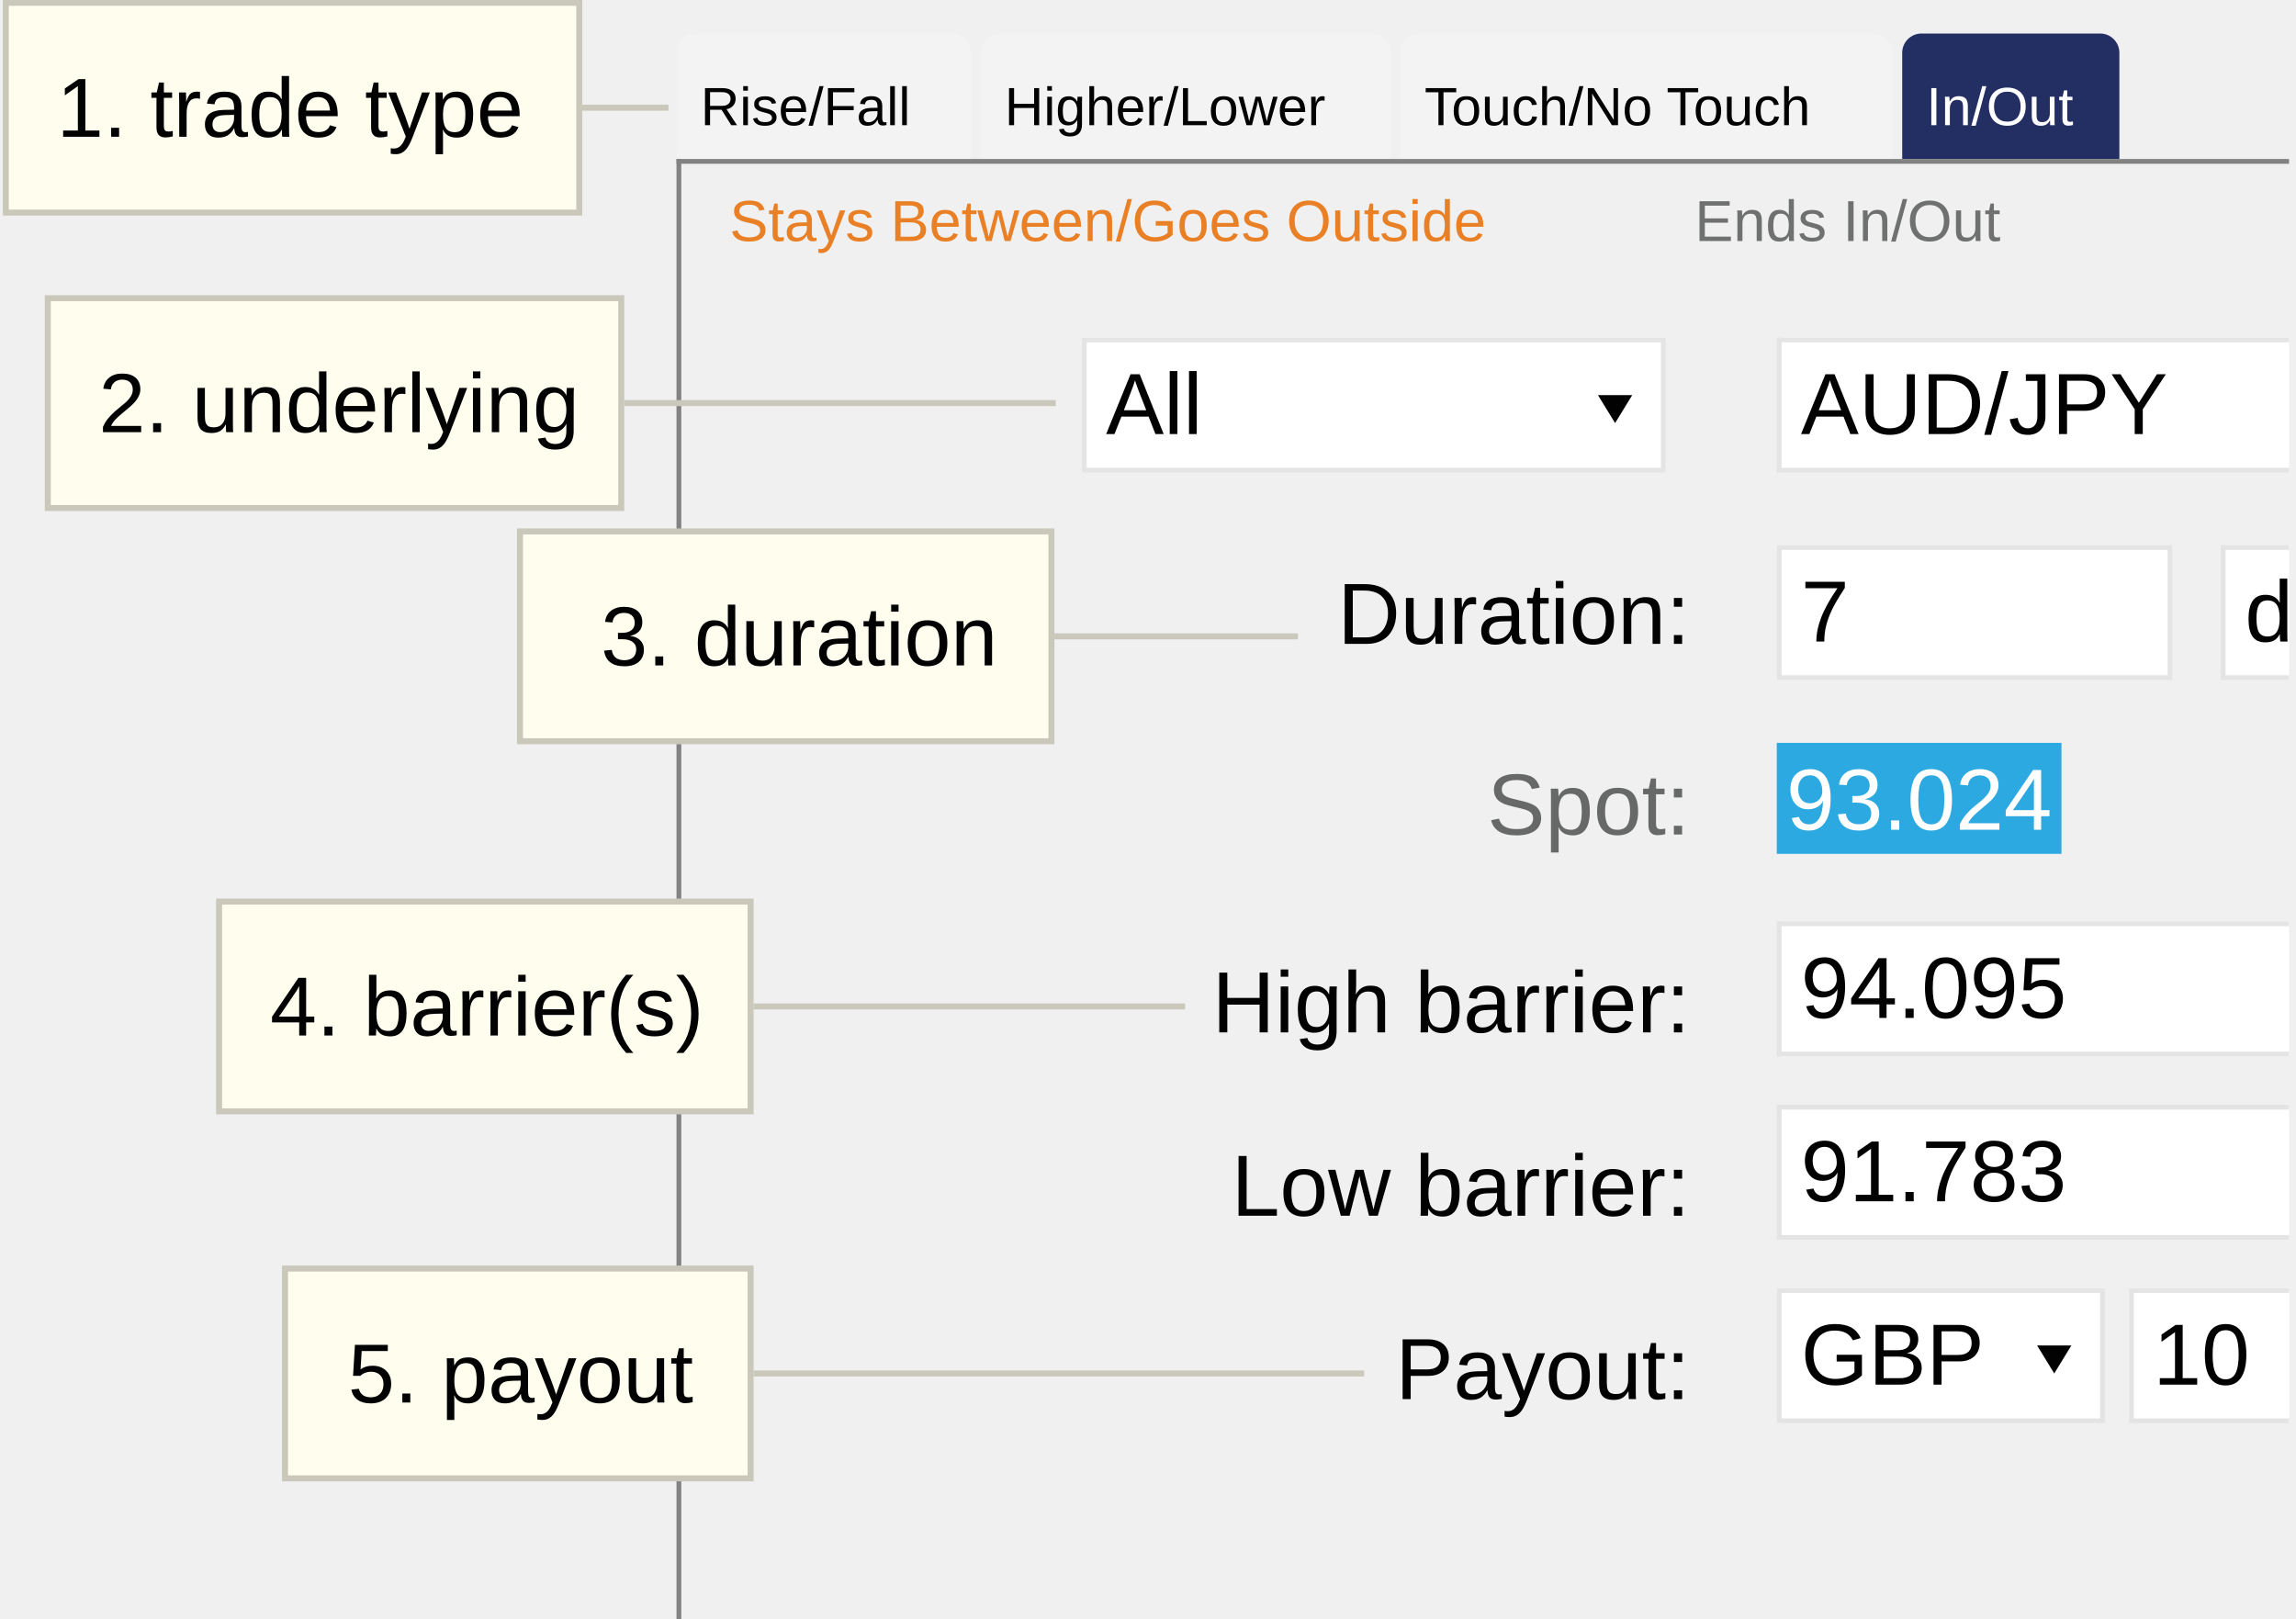
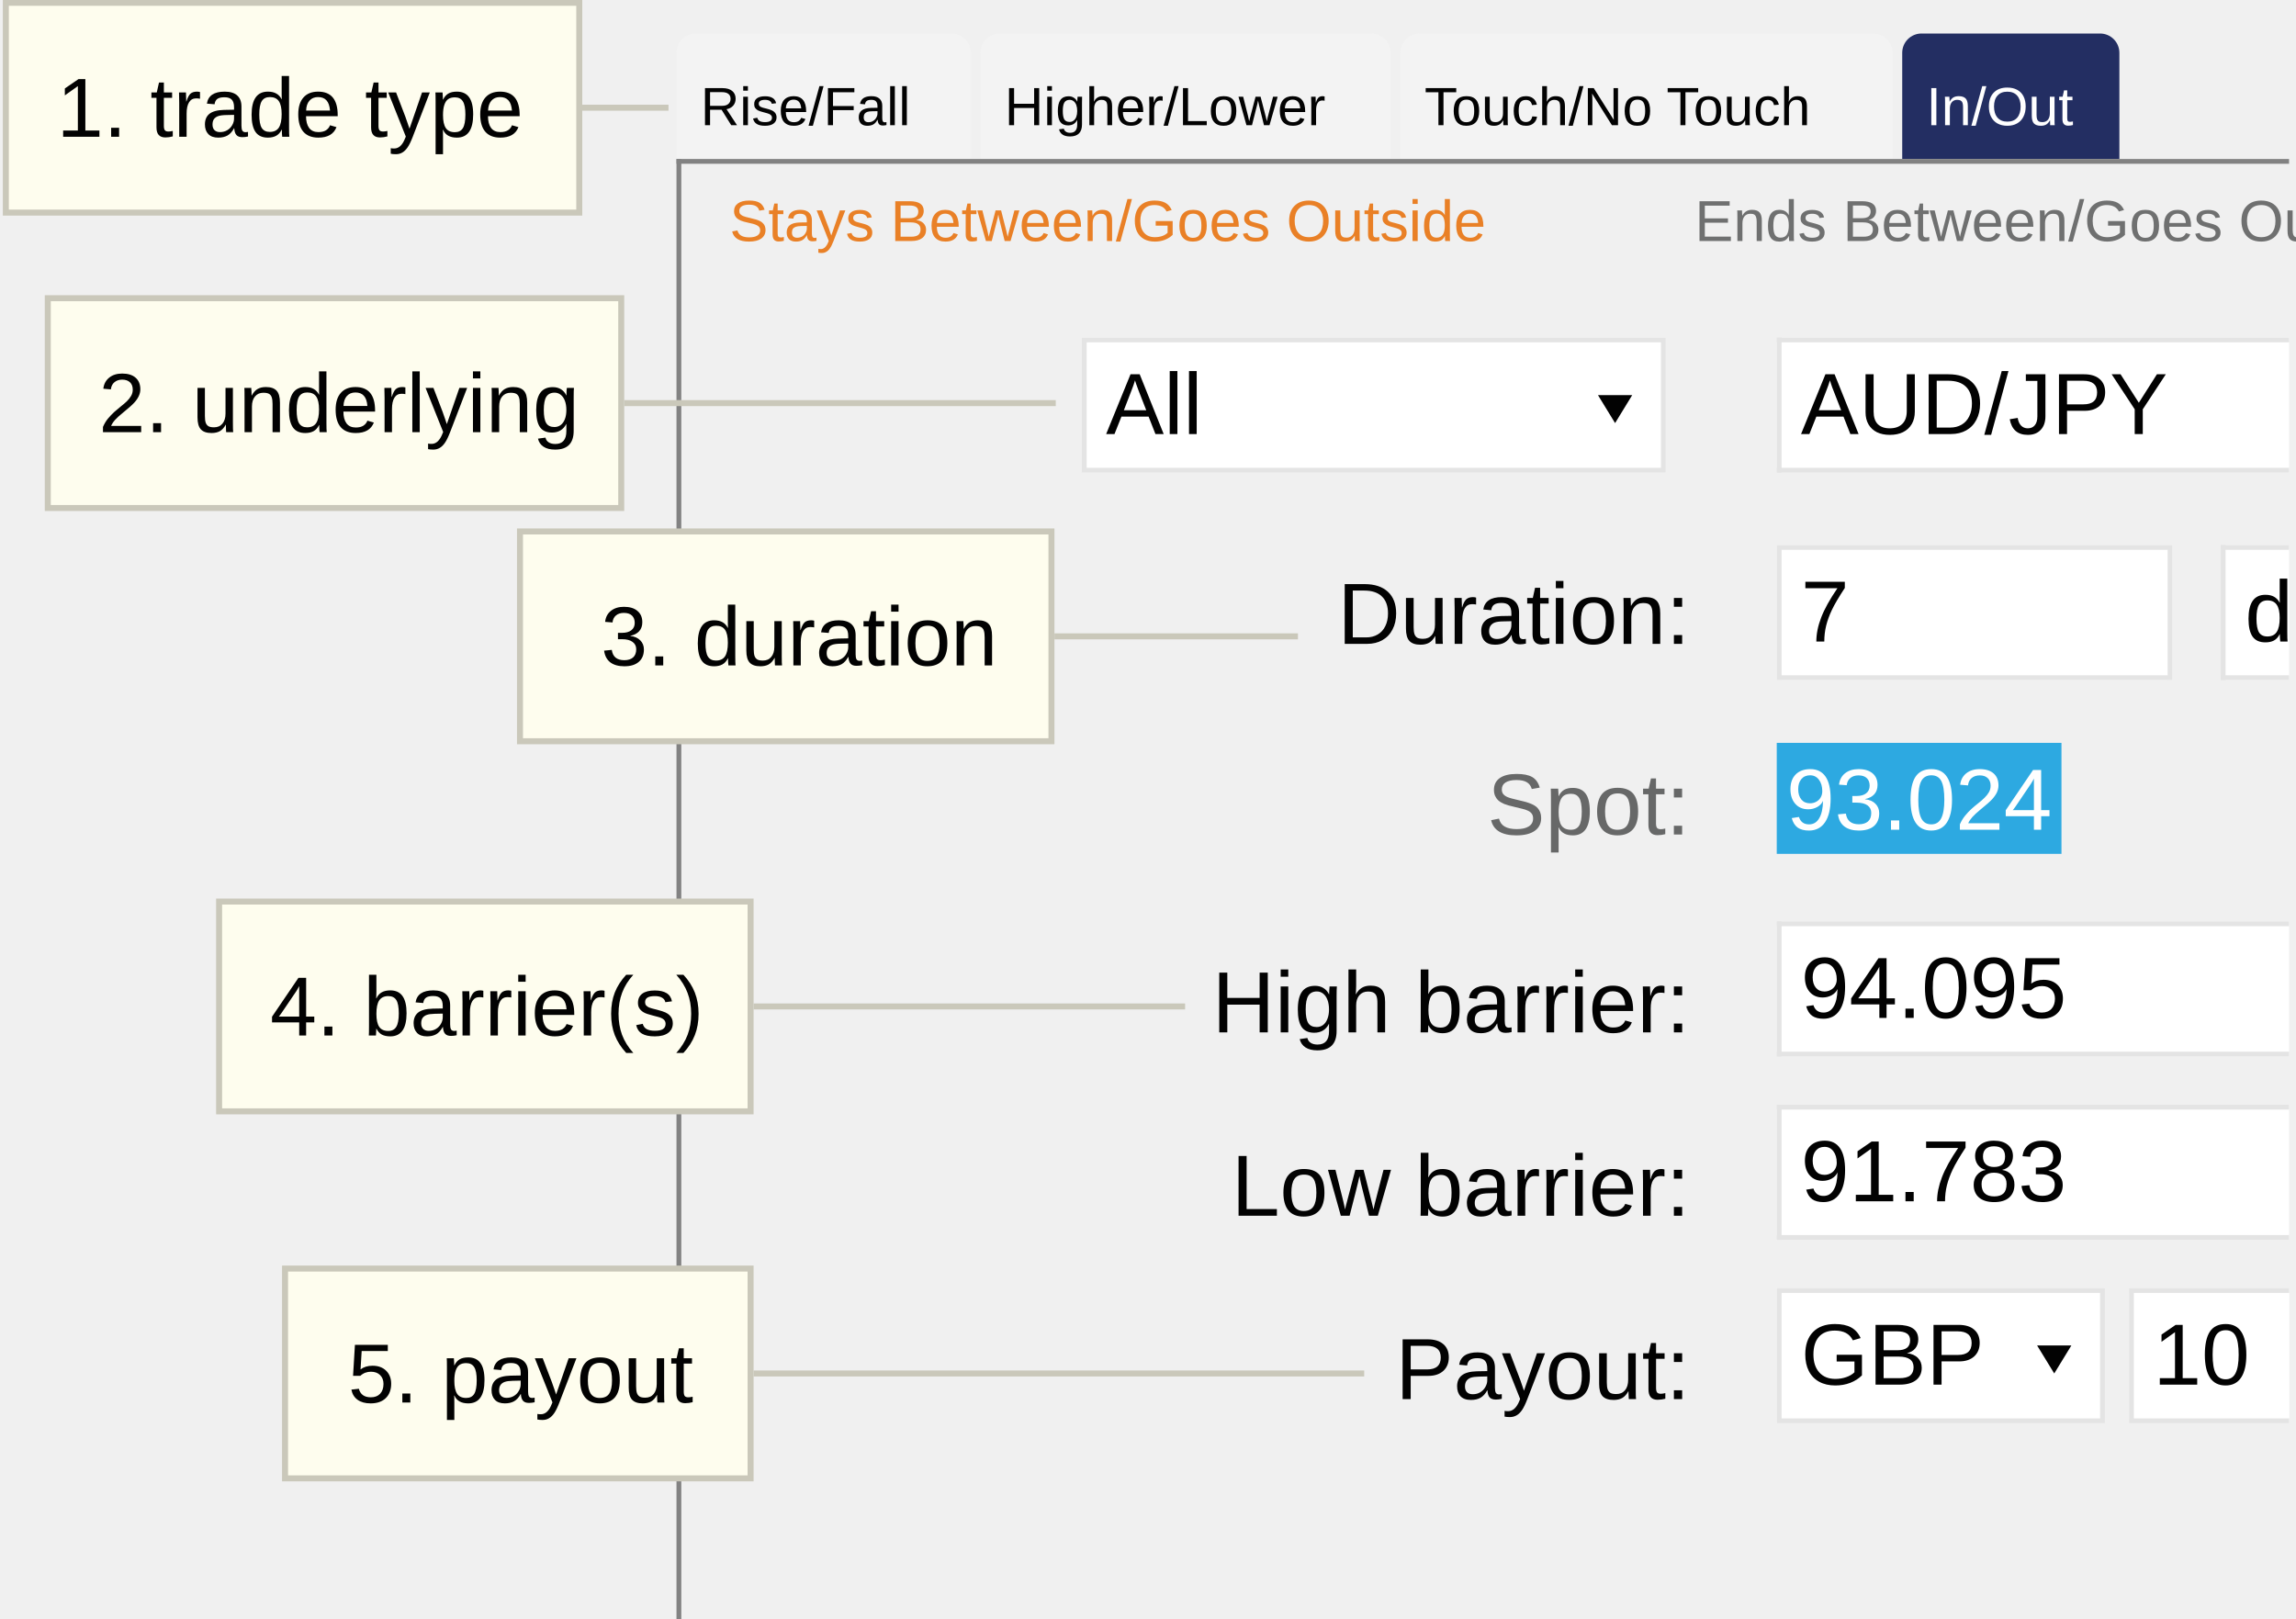
<svg xmlns="http://www.w3.org/2000/svg" viewBox="0 24 383 270">
  <path fill="#fff" d="M296.385 209.106h85.46v20.932h-85.46zm0-127.996h85.46v20.93h-85.46zm74.058 34.617h11.402v20.93h-11.402zm-74.058 62.789h85.46v20.93h-85.46zM112.846 50.52h269v286h-269zm269 210.912h-26.698V238.89h26.698v-8.048h-85.46V208.3h85.46v-8.048h-85.46V177.71h85.46v-40.25h-11.403v-22.538h11.403v-12.074h-85.46V80.307h85.46v-28.98h-269V336.48h269z" />
  <path fill="#828282" d="M112.846 50.52v285.96h.804V50.52z" />
  <path fill="#F3F3F3" d="M116.064 29.592h42.666a3.221 3.221 0 0 1 3.22 3.22v17.71h-49.105V32.81a3.222 3.222 0 0 1 3.22-3.22m50.715.002h61.983a3.22 3.22 0 0 1 3.22 3.22v17.71H163.56V32.81a3.222 3.222 0 0 1 3.22-3.22m70.034.002h75.67a3.221 3.221 0 0 1 3.22 3.22v17.71h-82.11V32.81a3.221 3.221 0 0 1 3.22-3.22" />
  <path fill="#232E62" d="M320.533 29.592h29.785a3.22 3.22 0 0 1 3.22 3.22v17.71h-36.226V32.81a3.223 3.223 0 0 1 3.22-3.22" />
  <text transform="translate(116.869 44.889)" fill="#020202" font-family="Arial" font-size="9">Rise/Fall</text>
  <text transform="translate(167.584 44.889)" fill="#020202" font-family="Arial" font-size="9">Higher/Lower</text>
  <text transform="translate(237.619 44.889)" fill="#020202" font-family="Arial" font-size="9">Touch/No Touch</text>
  <text transform="translate(321.338 44.889)" fill="#fff" font-family="Arial" font-size="9">In/Out</text>
  <path fill="#fff" d="M180.465 80.307h97.404v22.54h-97.405v-22.54" />
  <path fill="#E4E4E4" d="M180.465 80.307h97.404v.805h-97.405v-.805m.001 21.735h97.404v.805h-97.405v-.805m.001-21.735h.805v22.54h-.805v-22.54m96.599 0h.805v22.54h-.806v-22.54" />
  <text transform="translate(184.49 96.408)" fill="#020202" font-family="Arial" font-size="14.49">All</text>
  <text transform="translate(223.129 131.413)" fill="#020202" font-family="Arial" font-size="14.49">Duration:</text>
  <text transform="translate(248.084 163.222)" fill="#676868" font-family="Arial" font-size="14.49">Spot:</text>
  <text transform="translate(202.199 196.227)" fill="#020202" font-family="Arial" font-size="14.49">High barrier:</text>
  <text transform="translate(205.42 226.817)" fill="#020202" font-family="Arial" font-size="14.49">Low barrier:</text>
  <text transform="translate(232.789 257.407)" fill="#020202" font-family="Arial" font-size="14.49">Payout:</text>
  <path fill="#E4E4E4" d="M296.385 80.307h.805v22.54h-.805v-22.54" />
  <text transform="translate(300.408 96.408)" fill="#020202" font-family="Arial" font-size="14.49">AUD/JPY</text>
  <path fill="#fff" d="M296.385 114.92h66.01v22.542h-66.01v-22.54" />
  <path fill="#E4E4E4" d="M296.385 114.92h66.01v.807h-66.01v-.806m0 21.735h66.01v.805h-66.01v-.804m0-21.737h.805v22.542h-.805v-22.54m65.203-.002h.807v22.542h-.807v-22.54" />
  <text transform="translate(300.408 131.023)" fill="#020202" font-family="Arial" font-size="14.49">7</text>
  <path fill="#E4E4E4" d="M370.443 114.92h.805v22.542h-.805v-22.54" />
  <text transform="translate(374.469 131.023)" fill="#020202" font-family="Arial" font-size="14.49">d</text>
  <path fill="#2DA9E1" d="M296.385 147.926h47.494v18.515h-47.495v-18.514" />
  <text transform="translate(297.994 162.417)" fill="#fff" font-family="Arial" font-size="14.49">93.024</text>
  <path fill="#E4E4E4" d="M296.385 177.71h.805v22.542h-.805v-22.54" />
  <text transform="translate(300.408 193.813)" fill="#020202" font-family="Arial" font-size="14.49">94.095</text>
  <path fill="#E4E4E4" d="M296.385 208.3h.805v22.542h-.805v-22.54" />
  <text transform="translate(300.408 224.403)" fill="#020202" font-family="Arial" font-size="14.49">91.783</text>
  <path fill="#fff" d="M296.385 238.89h54.74v22.542h-54.74v-22.54" />
  <path fill="#E4E4E4" d="M296.385 238.89h54.74v.806h-54.74v-.805m0 21.734h54.74v.807h-54.74v-.807m0-21.735h.805v22.542h-.805v-22.54m53.933-.002h.807v22.542h-.807v-22.54" />
  <text transform="translate(300.408 254.992)" fill="#020202" font-family="Arial" font-size="14.49">GBP</text>
  <path fill="#828282" d="M112.846 50.52h269v.806h-269z" />
  <path fill="#E4E4E4" d="M296.385 80.307h85.46v.805h-85.46zm0 21.735h85.46v.805h-85.46zm74.058 12.878h11.402v.807h-11.402zm0 21.736h11.402v.805h-11.402zm-74.058 41.054h85.46v.806h-85.46zm0 21.736h85.46v.807h-85.46zm0 8.854h85.46v.806h-85.46zm0 21.738h85.46v.805h-85.46z" />
  <path fill="#fff" d="M355.148 239.696h26.697v20.93h-26.697z" />
  <path fill="#E4E4E4" d="M355.148 238.89h26.697v.806h-26.697zm0 21.735h26.697v.807h-26.697zm0-21.735h.805v22.542h-.805v-22.54" />
  <text transform="translate(359.174 254.992)" fill="#020202" font-family="Arial" font-size="14.49">10</text>
  <text transform="translate(121.699 64.208)" fill="#E98026" font-family="Arial" font-size="9.66">Stays Between/Goes Outside</text>
-   <text transform="translate(282.699 64.208)" fill="#6F7070" font-family="Arial" font-size="9.66">Ends In/Out</text>
+   <text transform="translate(282.699 64.208)" fill="#6F7070" font-family="Arial" font-size="9.66">Ends Between/Goes Outside</text>
  <path fill="#020202" d="M272.273 89.914l-2.857 4.668-2.857-4.668zm73.254 158.546l-2.855 4.67-2.858-4.67z" />
  <path fill="none" stroke="#CAC8BA" d="M97.13 41.967h14.382" />
  <path fill="#FEFDEE" d="M.973 24.467H96.63v35H.972z" />
  <path fill="#CAC8BA" d="M96.13 24.967v34H1.472v-34H96.13m1-1H.472v36H97.13v-36z" />
  <text transform="translate(9.473 46.818)" fill="#020202" font-family="Arial" font-size="14">1. trade type</text>
  <path fill="none" stroke="#CAC8BA" d="M104.13 91.248h71.983" />
  <path fill="#FEFDEE" d="M7.973 73.748h95.656v35H7.972z" />
  <path fill="#CAC8BA" d="M103.13 74.248v34H8.472v-34h94.656m1-1H7.472v36h96.656v-36z" />
  <text transform="translate(16.473 96.099)" fill="#020202" font-family="Arial" font-size="14">2. underlying</text>
  <path fill="none" stroke="#CAC8BA" d="M125.707 191.903h71.982" />
  <path fill="#FEFDEE" d="M36.55 174.403h88.657v35H36.55z" />
  <path fill="#CAC8BA" d="M124.707 174.903v34H37.05v-34h87.657m1-1H36.05v36h89.657v-36z" />
  <text transform="translate(45.05 196.753)" fill="#020202" font-family="Arial" font-size="14">4. barrier(s)</text>
  <path fill="none" stroke="#CAC8BA" d="M125.707 253.13h101.856" />
  <path fill="#FEFDEE" d="M47.55 235.63h77.657v35H47.55z" />
  <path fill="#CAC8BA" d="M124.707 236.13v34H48.05v-34h76.657m1-1H47.05v36h78.657v-36z" />
  <text transform="translate(58.05 257.98)" fill="#020202" font-family="Arial" font-size="14">5. payout</text>
  <path fill="none" stroke="#CAC8BA" d="M175.896 130.16h40.616" />
  <path fill="#FEFDEE" d="M86.74 112.66h88.656v35H86.74z" />
  <path fill="#CAC8BA" d="M174.896 113.16v34H87.24v-34h87.656m1-1H86.24v36h89.656v-36z" />
  <text transform="translate(100.24 135.012)" fill="#020202" font-family="Arial" font-size="14">3. duration</text>
</svg>
